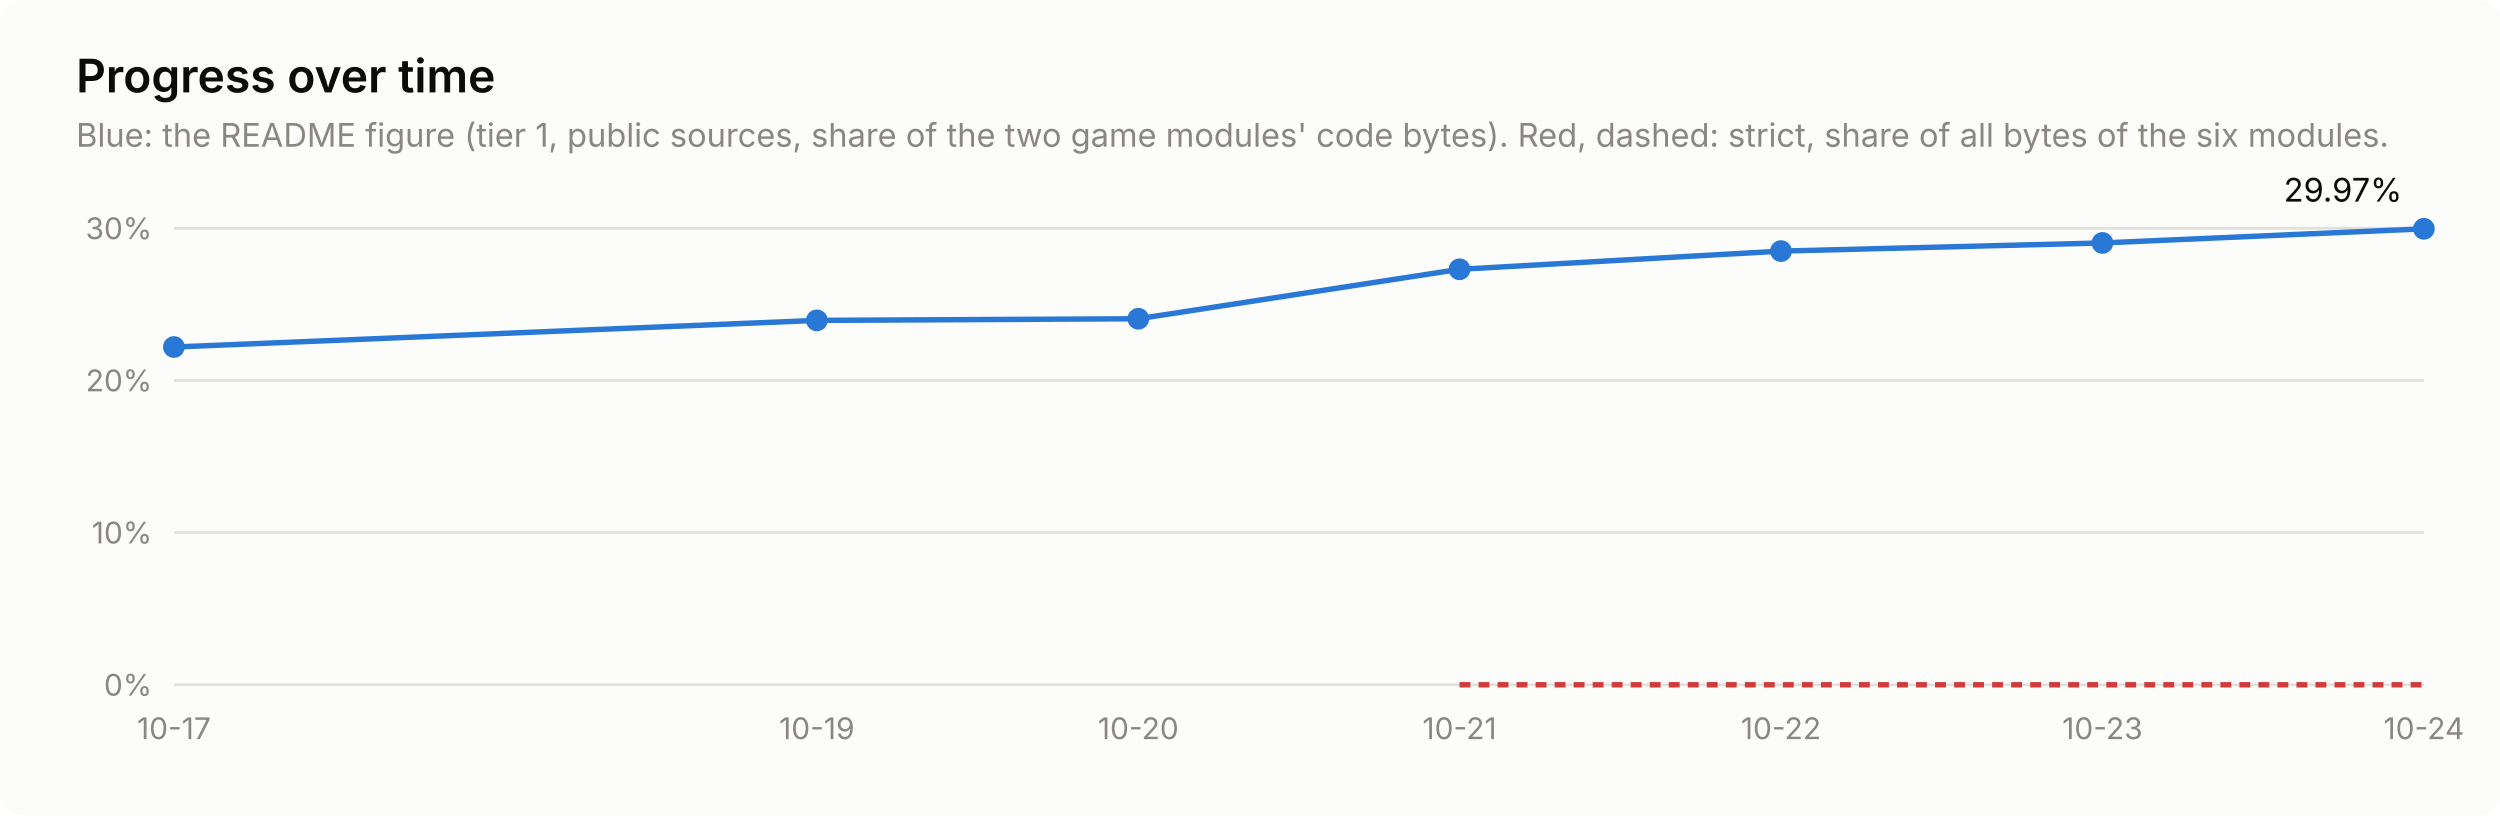
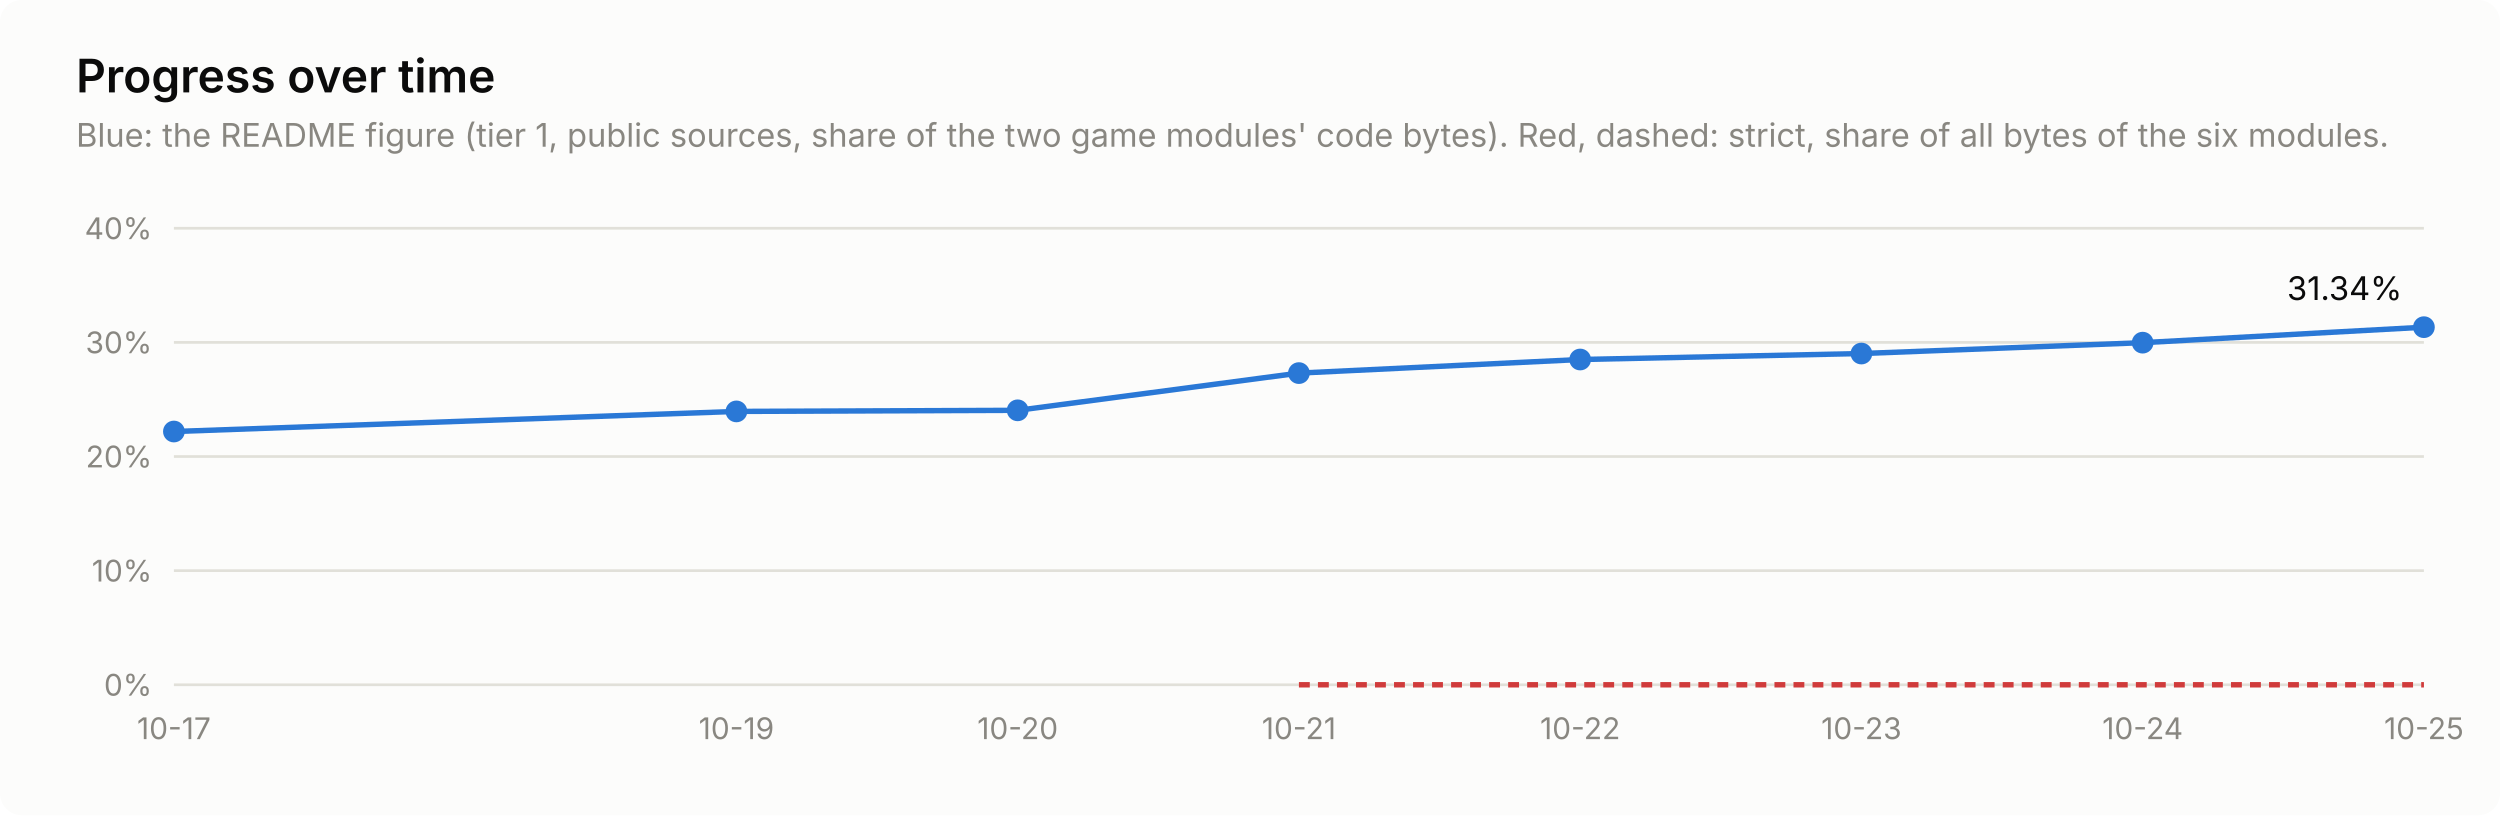
<svg xmlns="http://www.w3.org/2000/svg" viewBox="0 0 920 300" width="920" height="300" role="img" aria-label="History of the published tier-1 figure and the strict figure">
  <style>
.bg{fill:#fcfcfb}.t1{fill:#0b0b0b}.t2{fill:#52514e}.t3{fill:#898781}.grid{stroke:#e1e0d9}.track{fill:#e1e0d9}
.ln{fill:none;stroke:#2a78d6;stroke-width:2}.ln2{fill:none;stroke:#d03b3b;stroke-width:2;stroke-dasharray:4 3}.dot{fill:#2a78d6}
text{font-family:system-ui,-apple-system,"Segoe UI",sans-serif}.num{font-variant-numeric:tabular-nums}
.hatch-line{stroke:#898781;stroke-width:1.5}
.s-matched{fill:#2a78d6}.s-lane{fill:#eb6834}.s-near{fill:#1baf7a}.s-parked{fill:#eda100}.s-blocked{fill:#d03b3b}.s-todo{fill:#c3c2b7}.s-data{fill:#6250d6}.s-kept{fill:#c3c2b7}
@media (prefers-color-scheme:dark){
.bg{fill:#1a1a19}.t1{fill:#f0efec}.t2{fill:#c3c2b7}.t3{fill:#898781}.grid{stroke:#2c2c2a}.track{fill:#2c2c2a}
.ln{stroke:#3987e5}.dot{fill:#3987e5}.hatch-line{stroke:#898781}
.s-matched{fill:#3987e5}.s-lane{fill:#d95926}.s-near{fill:#199e70}.s-parked{fill:#c98500}.s-blocked{fill:#d03b3b}.s-todo{fill:#4a4a46}.s-data{fill:#9085e9}.s-kept{fill:#4a4a46}}</style>
  <defs>
    <pattern id="hatch" patternUnits="userSpaceOnUse" width="6" height="6" patternTransform="rotate(45)">
      <rect class="s-kept" width="6" height="6" />
      <line class="hatch-line" x1="0" y1="0" x2="0" y2="6" />
    </pattern>
  </defs>
  <rect class="bg" width="920" height="300" rx="8" />
  <text class="t1" x="28" y="34" font-size="17" font-weight="600">Progress over time</text>
  <text class="t3" x="28" y="54" font-size="12">Blue: the README figure (tier 1, public sources, share of the two game modules' code bytes). Red, dashed: strict, share of all bytes of the six modules.</text>
  <line class="grid" x1="64" x2="892" y1="252.0" y2="252.0" stroke-width="1" />
  <text class="t3 num" x="56" y="256.0" font-size="11" text-anchor="end">0%</text>
-   <line class="grid" x1="64" x2="892" y1="196.0" y2="196.0" stroke-width="1" />
-   <text class="t3 num" x="56" y="200.0" font-size="11" text-anchor="end">10%</text>
-   <line class="grid" x1="64" x2="892" y1="140.0" y2="140.0" stroke-width="1" />
-   <text class="t3 num" x="56" y="144.0" font-size="11" text-anchor="end">20%</text>
+   <line class="grid" x1="64" x2="892" y1="210.0" y2="210.0" stroke-width="1" />
+   <text class="t3 num" x="56" y="214.0" font-size="11" text-anchor="end">10%</text>
+   <line class="grid" x1="64" x2="892" y1="168.0" y2="168.0" stroke-width="1" />
+   <text class="t3 num" x="56" y="172.0" font-size="11" text-anchor="end">20%</text>
+   <line class="grid" x1="64" x2="892" y1="126.0" y2="126.0" stroke-width="1" />
+   <text class="t3 num" x="56" y="130.0" font-size="11" text-anchor="end">30%</text>
  <line class="grid" x1="64" x2="892" y1="84.0" y2="84.0" stroke-width="1" />
-   <text class="t3 num" x="56" y="88.0" font-size="11" text-anchor="end">30%</text>
+   <text class="t3 num" x="56" y="88.0" font-size="11" text-anchor="end">40%</text>
  <text class="t3 num" x="64.0" y="272" font-size="11" text-anchor="middle">10-17</text>
-   <text class="t3 num" x="300.6" y="272" font-size="11" text-anchor="middle">10-19</text>
-   <text class="t3 num" x="418.9" y="272" font-size="11" text-anchor="middle">10-20</text>
-   <text class="t3 num" x="537.1" y="272" font-size="11" text-anchor="middle">10-21</text>
-   <text class="t3 num" x="655.4" y="272" font-size="11" text-anchor="middle">10-22</text>
-   <text class="t3 num" x="773.7" y="272" font-size="11" text-anchor="middle">10-23</text>
-   <text class="t3 num" x="892.0" y="272" font-size="11" text-anchor="middle">10-24</text>
-   <path class="ln" d="M64.0,127.7 L300.6,117.9 L418.9,117.3 L537.1,99.1 L655.4,92.4 L773.7,89.4 L892.0,84.2" />
-   <path class="ln2" d="M537.1,252.0 L655.4,252.0 L773.7,252.0 L892.0,252.0" />
-   <circle class="dot" cx="64.0" cy="127.7" r="4" />
-   <circle class="dot" cx="300.6" cy="117.9" r="4" />
-   <circle class="dot" cx="418.9" cy="117.3" r="4" />
-   <circle class="dot" cx="537.1" cy="99.1" r="4" />
-   <circle class="dot" cx="655.4" cy="92.4" r="4" />
-   <circle class="dot" cx="773.7" cy="89.4" r="4" />
-   <circle class="dot" cx="892.0" cy="84.2" r="4" />
-   <text class="t1 num" x="884.0" y="74.2" font-size="12" text-anchor="end">29.97%</text>
+   <text class="t3 num" x="271.0" y="272" font-size="11" text-anchor="middle">10-19</text>
+   <text class="t3 num" x="374.5" y="272" font-size="11" text-anchor="middle">10-20</text>
+   <text class="t3 num" x="478.0" y="272" font-size="11" text-anchor="middle">10-21</text>
+   <text class="t3 num" x="581.5" y="272" font-size="11" text-anchor="middle">10-22</text>
+   <text class="t3 num" x="685.0" y="272" font-size="11" text-anchor="middle">10-23</text>
+   <text class="t3 num" x="788.5" y="272" font-size="11" text-anchor="middle">10-24</text>
+   <text class="t3 num" x="892.0" y="272" font-size="11" text-anchor="middle">10-25</text>
+   <path class="ln" d="M64.0,158.8 L271.0,151.4 L374.5,151.0 L478.0,137.3 L581.5,132.3 L685.0,130.1 L788.5,126.1 L892.0,120.4" />
+   <path class="ln2" d="M478.0,252.0 L581.5,252.0 L685.0,252.0 L788.5,252.0 L892.0,252.0" />
+   <circle class="dot" cx="64.0" cy="158.8" r="4" />
+   <circle class="dot" cx="271.0" cy="151.4" r="4" />
+   <circle class="dot" cx="374.5" cy="151.0" r="4" />
+   <circle class="dot" cx="478.0" cy="137.3" r="4" />
+   <circle class="dot" cx="581.5" cy="132.3" r="4" />
+   <circle class="dot" cx="685.0" cy="130.1" r="4" />
+   <circle class="dot" cx="788.5" cy="126.1" r="4" />
+   <circle class="dot" cx="892.0" cy="120.4" r="4" />
+   <text class="t1 num" x="884.0" y="110.4" font-size="12" text-anchor="end">31.34%</text>
</svg>
